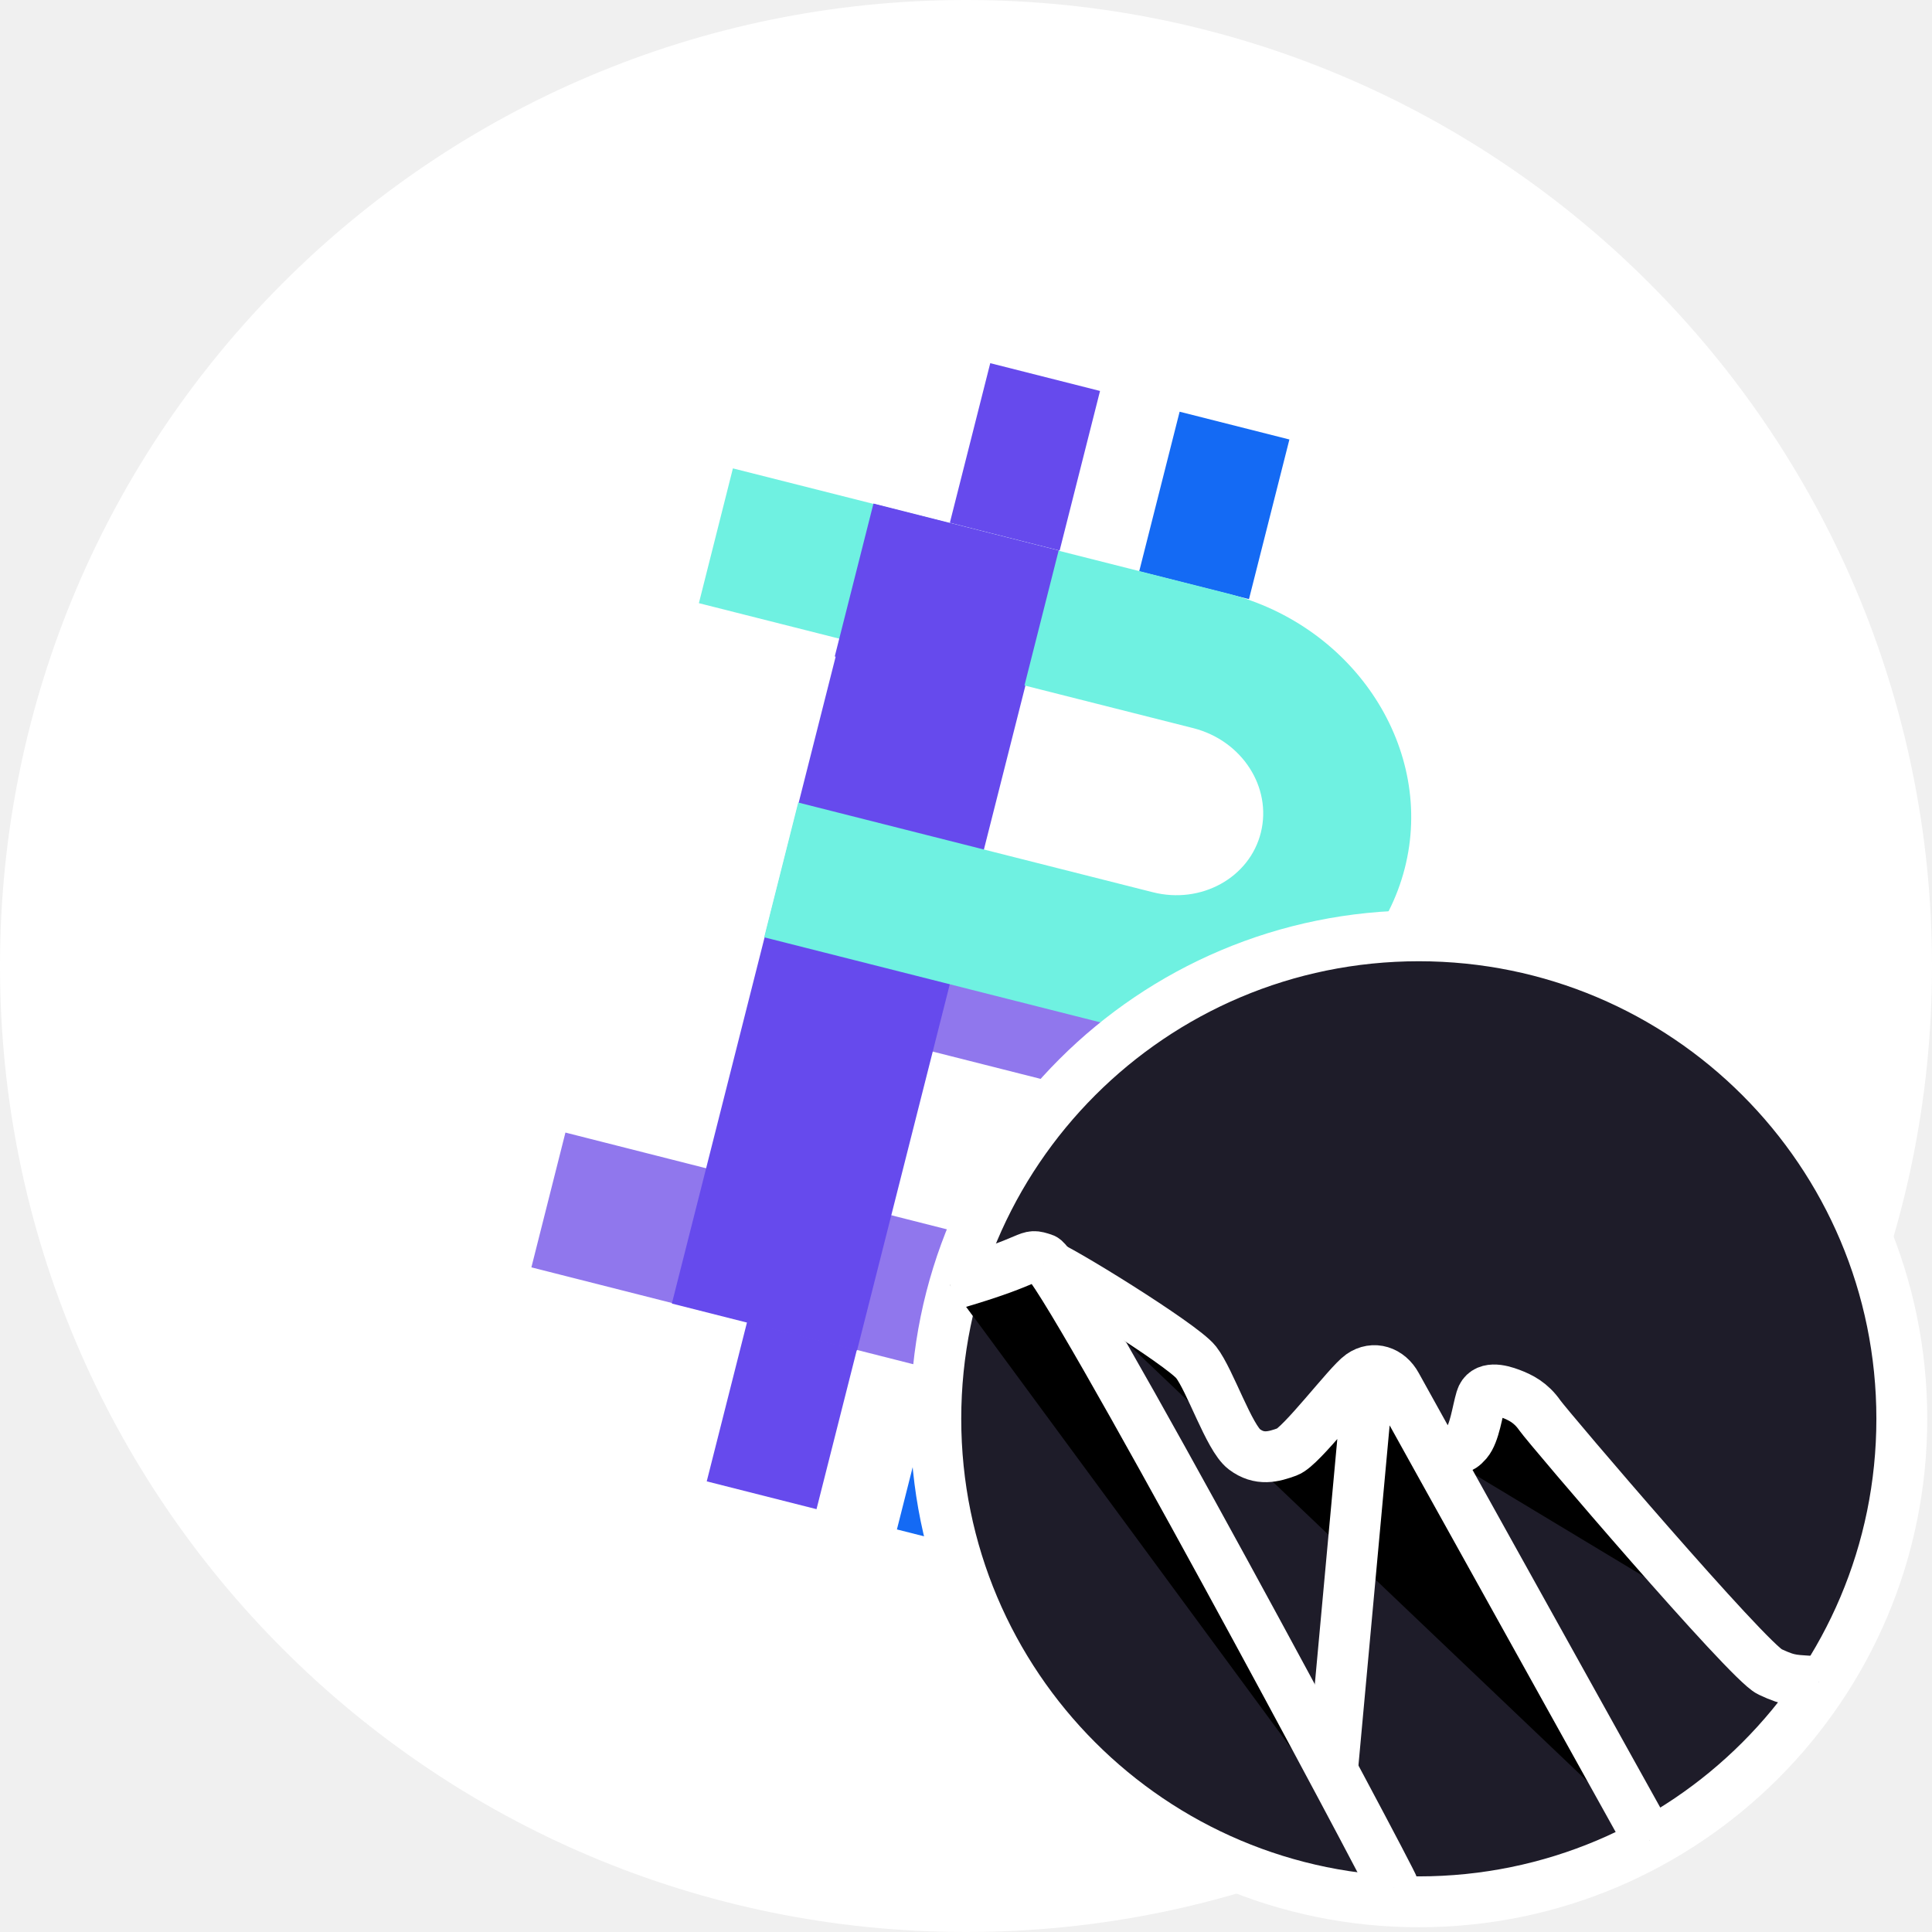
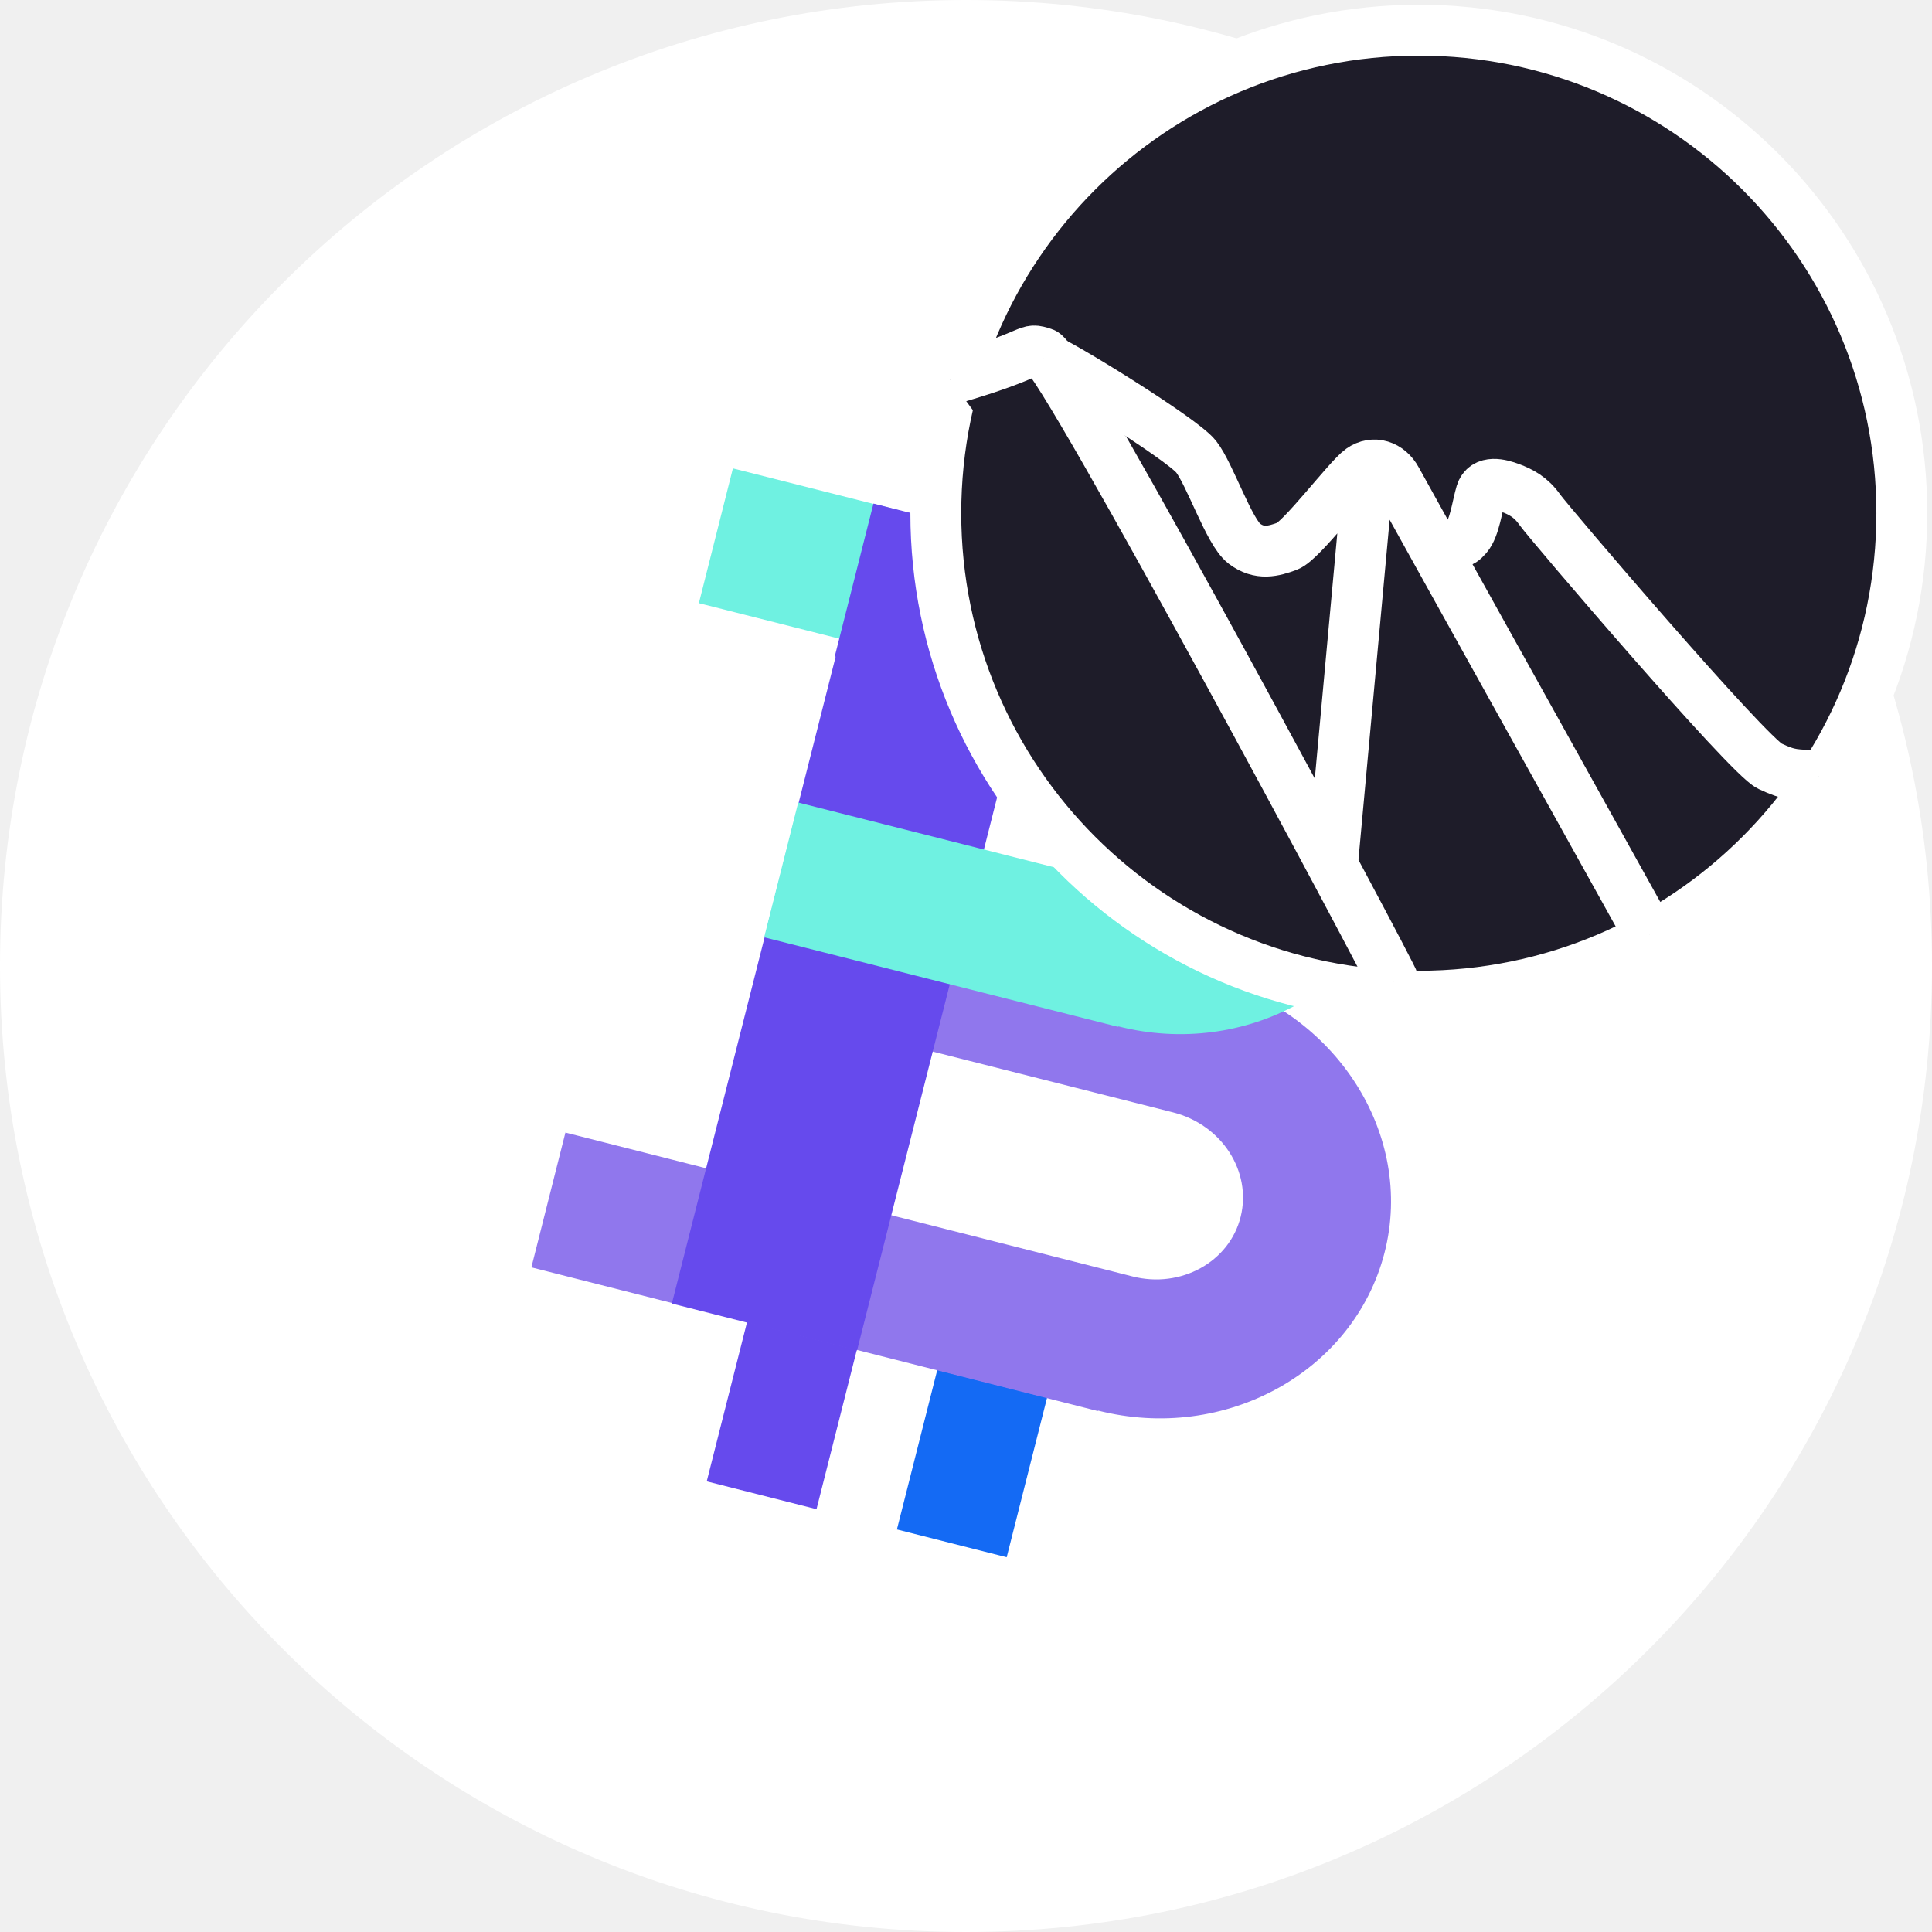
<svg xmlns="http://www.w3.org/2000/svg" viewBox="0 0 128 128">
  <circle cx="64" cy="64" r="64" fill="#FFF" />
  <path fill="#664AED" d="M56.774 89.41 49.5 87.57l-2.677 10.574 7.273 1.842z" />
  <path fill="#146AF4" d="m69.373 92.597-7.274-1.843-2.676 10.575 7.273 1.842zm16.053-63.48-7.273-1.84-2.678 10.575 7.273 1.842z" />
  <path fill="#664AED" d="m72.88 25.902-7.273-1.841-2.677 10.574 7.273 1.842z" />
  <path fill="#9077ED" d="m72.763 93.493-37.557-9.528 2.255-8.93 37.559 9.529c3.221.828 6.443-.966 7.18-3.959.736-2.991-1.243-6.075-4.465-6.903l-23.473-5.938 2.255-8.929 23.474 5.937C88.46 66.935 93.753 75.128 91.728 83c-2.025 7.87-10.54 12.611-19.01 10.448z" />
  <path fill="#664AED" d="M70.193 36.509 57.923 33.4l-13.41 52.964 12.27 3.106z" />
  <path fill="#6FF1E1" d="m74.103 68.037-23.474-5.938 2.255-8.929 23.474 5.938c3.222.828 6.444-.966 7.18-3.959.737-2.992-1.243-6.075-4.465-6.904l-32.77-8.284 2.254-8.93 32.771 8.285c8.47 2.164 13.762 10.356 11.737 18.226-2.025 7.871-10.54 12.612-19.009 10.449z" />
  <path fill="#664AED" d="m70.139 36.47-12.27-3.108-2.565 10.13 12.27 3.106z" />
-   <path fill="#1E1C29" stroke="#fff" stroke-width="3.37" d="M62 93.999C62 76.319 76.32 62 93.999 62 111.679 62 126 76.32 126 93.999 126 111.679 111.679 126 93.999 126S62 111.679 62 93.999Z" />
-   <path fill="#1E1C29" d="M62.953 85.136c6.02-1.736 4.918-2.147 6.19-1.736 1.272.413 23.05 41.061 23.186 41.644" />
-   <path stroke="#fff" stroke-width="3.37" d="M62.953 85.136c6.02-1.736 4.918-2.147 6.19-1.736 1.272.413 23.05 41.061 23.186 41.644" />
-   <path fill="#1E1C29" d="M69.164 83.73c.75.153 9.156 5.337 10.081 6.523.927 1.188 2.184 4.999 3.192 5.762s1.934.508 2.858.169 4.033-4.49 4.874-5.083 1.848-.253 2.352.679c.503.93 16.14 29.028 16.762 30.159M95.671 96.472c.93-.676 1.016-.339 1.522-.928.508-.593.678-2.028.932-2.873.255-.847 1.27-.595 1.946-.34s1.354.593 1.946 1.44c.594.842 13.792 16.308 15.232 16.986 1.436.674 1.611.526 3.258.674" />
-   <path stroke="#fff" stroke-width="3.37" d="M69.164 83.73c.75.153 9.156 5.337 10.081 6.523.927 1.188 2.184 4.999 3.192 5.762s1.934.508 2.858.169 4.033-4.49 4.874-5.083 1.848-.253 2.352.679c.503.93 16.14 29.028 16.762 30.159M90.656 91.373l-2.388 26.028m7.403-20.929c.93-.676 1.016-.339 1.522-.928.508-.593.678-2.028.932-2.873.255-.847 1.27-.595 1.946-.34s1.354.593 1.946 1.44c.594.842 13.792 16.308 15.232 16.986 1.436.674 1.611.526 3.258.674" />
+   <svg fill="none" viewBox="0 0 128 128">
+     <path fill="#1E1C29" stroke="#fff" stroke-width="3.37" d="M62 33.999C62 16.319 76.32 2 93.999 2 111.679 2 126 16.32 126 33.999 126 51.679 111.679 66 93.999 66S62 51.679 62 33.999Z" />
+     <path fill="#1E1C29" d="M62.953 25.136c6.02-1.736 4.918-2.147 6.19-1.736 1.272.413 23.05 41.061 23.186 41.644" />
+     <path stroke="#fff" stroke-width="3.37" d="M62.953 25.136c6.02-1.736 4.918-2.147 6.19-1.736 1.272.413 23.05 41.061 23.186 41.644" />
+     <path fill="#1E1C29" d="M69.164 23.73c.75.153 9.156 5.337 10.081 6.523.927 1.188 2.184 4.999 3.192 5.762s1.934.508 2.858.169 4.033-4.49 4.874-5.083 1.848-.253 2.352.679c.503.93 16.14 29.028 16.762 30.159M95.671 36.472c.93-.676 1.016-.339 1.522-.928.508-.593.678-2.028.932-2.873.255-.847 1.27-.595 1.946-.34s1.354.593 1.946 1.44c.594.842 13.792 16.308 15.232 16.986 1.436.674 1.611.526 3.258.674" />
+     <path stroke="#fff" stroke-width="3.37" d="M69.164 23.73c.75.153 9.156 5.337 10.081 6.523.927 1.188 2.184 4.999 3.192 5.762s1.934.508 2.858.169 4.033-4.49 4.874-5.083 1.848-.253 2.352.679c.503.93 16.14 29.028 16.762 30.159M90.656 31.373l-2.388 26.028m7.403-20.929c.93-.676 1.016-.339 1.522-.928.508-.593.678-2.028.932-2.873.255-.847 1.27-.595 1.946-.34s1.354.593 1.946 1.44c.594.842 13.792 16.308 15.232 16.986 1.436.674 1.611.526 3.258.674" />
+   </svg>
</svg>
